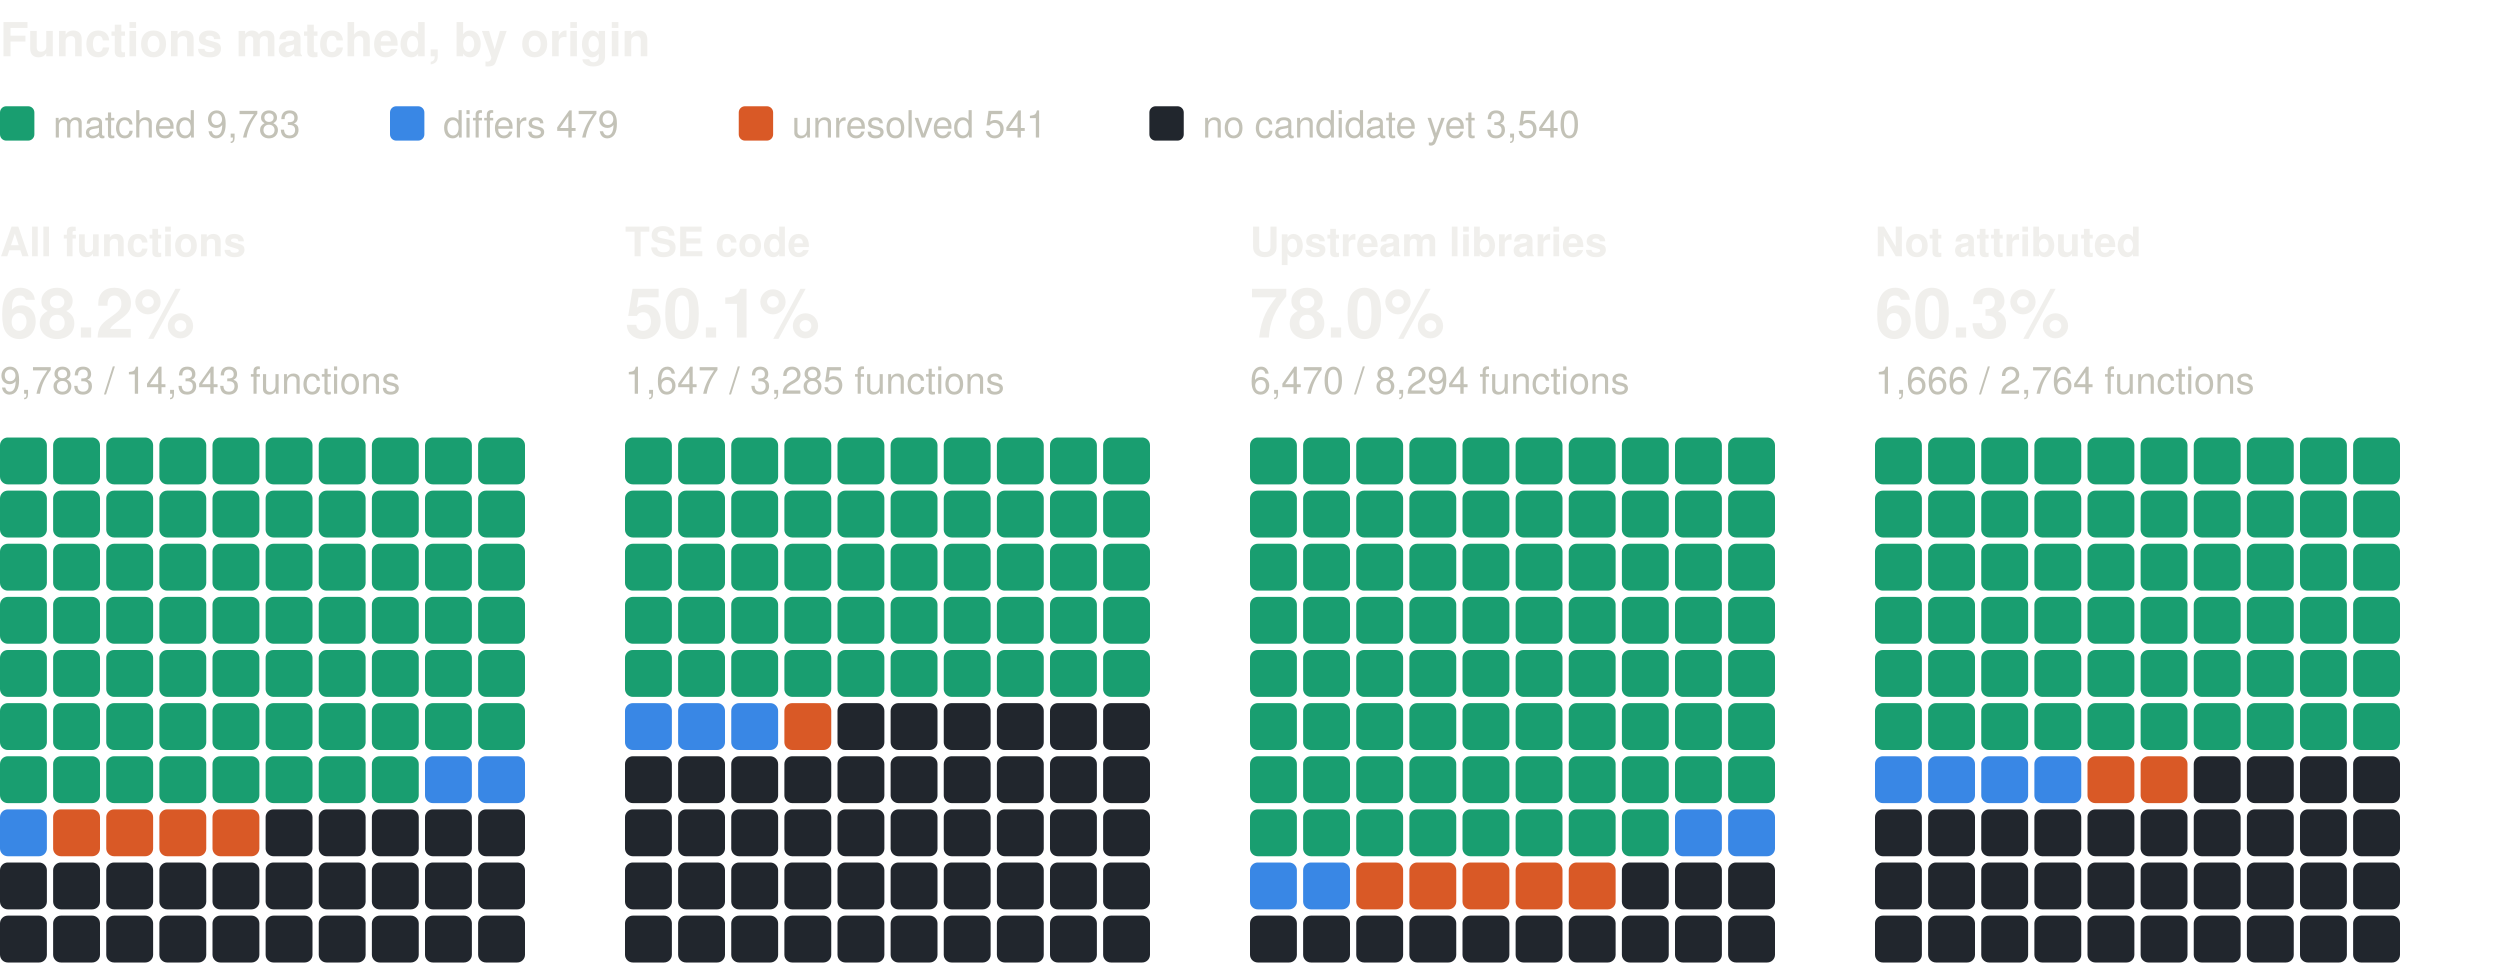
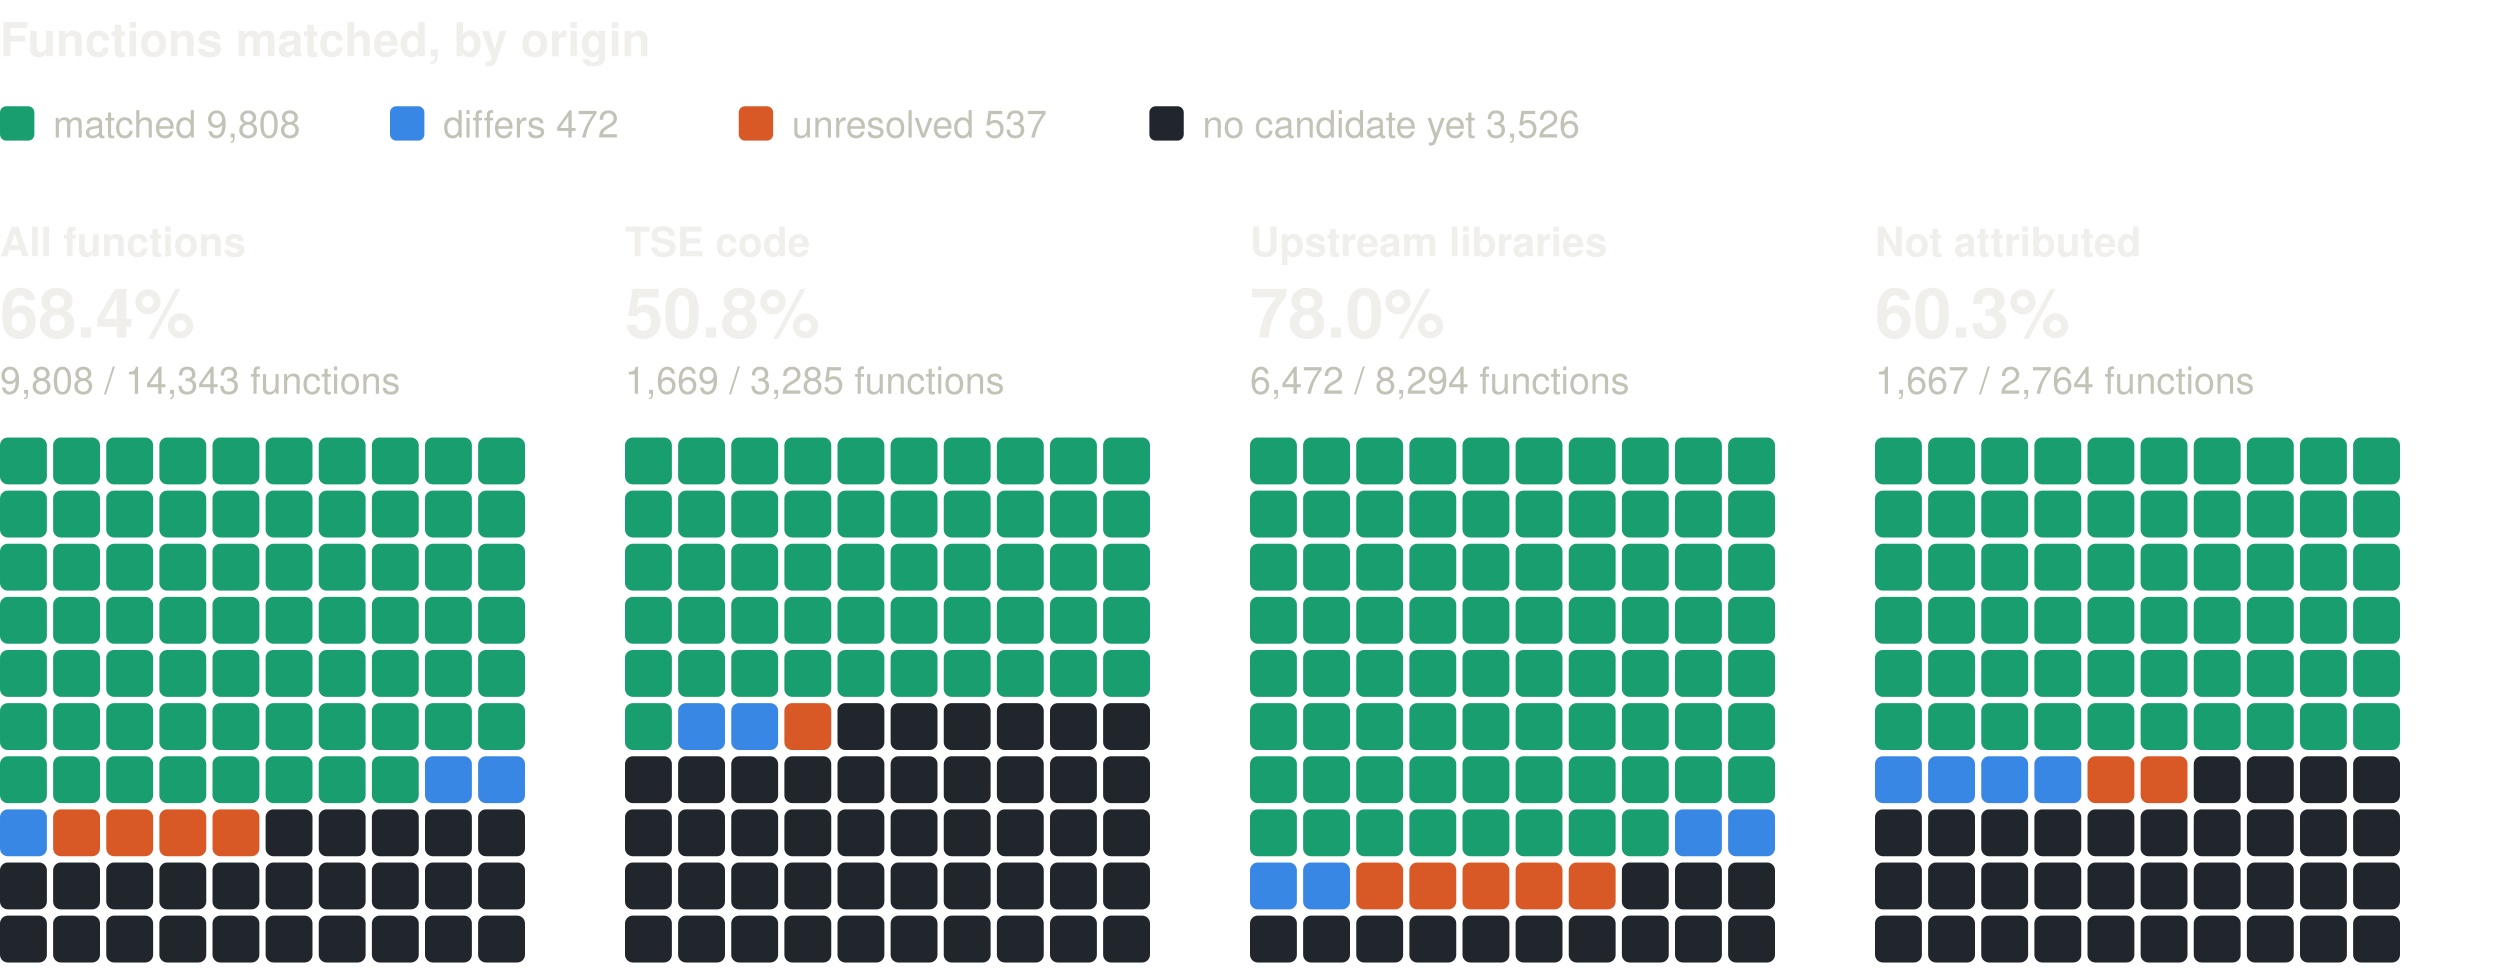
<svg xmlns="http://www.w3.org/2000/svg" width="800" height="310" viewBox="0 0 800 310" role="img" aria-label="Functions matched, by origin: one square per percent, coloured by verdict" font-family="system-ui, -apple-system, 'Segoe UI', Helvetica, Arial, sans-serif">
  <text x="0" y="18" font-size="15" fill="#f0efec" font-weight="600">Functions matched, by origin</text>
  <rect x="0" y="34" width="11" height="11" rx="2" fill="#199e70" />
-   <text x="17" y="44" font-size="12" fill="#c3c2b7">matched 9,783</text>
+   <text x="17" y="44" font-size="12" fill="#c3c2b7">matched 9,808</text>
  <rect x="124.8" y="34" width="11" height="11" rx="2" fill="#3987e5" />
-   <text x="141.8" y="44" font-size="12" fill="#c3c2b7">differs 479</text>
+   <text x="141.8" y="44" font-size="12" fill="#c3c2b7">differs 472</text>
  <rect x="236.4" y="34" width="11" height="11" rx="2" fill="#d95926" />
-   <text x="253.4" y="44" font-size="12" fill="#c3c2b7">unresolved 541</text>
+   <text x="253.4" y="44" font-size="12" fill="#c3c2b7">unresolved 537</text>
  <rect x="367.8" y="34" width="11" height="11" rx="2" fill="#21262d" />
-   <text x="384.8" y="44" font-size="12" fill="#c3c2b7">no candidate yet 3,540</text>
+   <text x="384.8" y="44" font-size="12" fill="#c3c2b7">no candidate yet 3,526</text>
  <text x="0" y="82" font-size="13" fill="#f0efec" font-weight="600">All functions</text>
-   <text x="0" y="108" font-size="22" fill="#f0efec" font-weight="600">68.2%</text>
-   <text x="0" y="126" font-size="12" fill="#c3c2b7">9,783 / 14,343 functions</text>
+   <text x="0" y="108" font-size="22" fill="#f0efec" font-weight="600">68.4%</text>
+   <text x="0" y="126" font-size="12" fill="#c3c2b7">9,808 / 14,343 functions</text>
  <rect x="0" y="140" width="15" height="15" rx="2.5" fill="#199e70" />
  <rect x="17" y="140" width="15" height="15" rx="2.5" fill="#199e70" />
  <rect x="34" y="140" width="15" height="15" rx="2.5" fill="#199e70" />
  <rect x="51" y="140" width="15" height="15" rx="2.5" fill="#199e70" />
  <rect x="68" y="140" width="15" height="15" rx="2.5" fill="#199e70" />
  <rect x="85" y="140" width="15" height="15" rx="2.5" fill="#199e70" />
  <rect x="102" y="140" width="15" height="15" rx="2.5" fill="#199e70" />
  <rect x="119" y="140" width="15" height="15" rx="2.5" fill="#199e70" />
  <rect x="136" y="140" width="15" height="15" rx="2.5" fill="#199e70" />
  <rect x="153" y="140" width="15" height="15" rx="2.5" fill="#199e70" />
  <rect x="0" y="157" width="15" height="15" rx="2.5" fill="#199e70" />
  <rect x="17" y="157" width="15" height="15" rx="2.5" fill="#199e70" />
  <rect x="34" y="157" width="15" height="15" rx="2.5" fill="#199e70" />
  <rect x="51" y="157" width="15" height="15" rx="2.5" fill="#199e70" />
  <rect x="68" y="157" width="15" height="15" rx="2.5" fill="#199e70" />
  <rect x="85" y="157" width="15" height="15" rx="2.5" fill="#199e70" />
  <rect x="102" y="157" width="15" height="15" rx="2.5" fill="#199e70" />
  <rect x="119" y="157" width="15" height="15" rx="2.5" fill="#199e70" />
  <rect x="136" y="157" width="15" height="15" rx="2.5" fill="#199e70" />
  <rect x="153" y="157" width="15" height="15" rx="2.5" fill="#199e70" />
  <rect x="0" y="174" width="15" height="15" rx="2.5" fill="#199e70" />
  <rect x="17" y="174" width="15" height="15" rx="2.5" fill="#199e70" />
  <rect x="34" y="174" width="15" height="15" rx="2.5" fill="#199e70" />
  <rect x="51" y="174" width="15" height="15" rx="2.5" fill="#199e70" />
  <rect x="68" y="174" width="15" height="15" rx="2.5" fill="#199e70" />
  <rect x="85" y="174" width="15" height="15" rx="2.5" fill="#199e70" />
  <rect x="102" y="174" width="15" height="15" rx="2.5" fill="#199e70" />
  <rect x="119" y="174" width="15" height="15" rx="2.5" fill="#199e70" />
  <rect x="136" y="174" width="15" height="15" rx="2.5" fill="#199e70" />
  <rect x="153" y="174" width="15" height="15" rx="2.5" fill="#199e70" />
  <rect x="0" y="191" width="15" height="15" rx="2.5" fill="#199e70" />
  <rect x="17" y="191" width="15" height="15" rx="2.5" fill="#199e70" />
  <rect x="34" y="191" width="15" height="15" rx="2.5" fill="#199e70" />
  <rect x="51" y="191" width="15" height="15" rx="2.5" fill="#199e70" />
  <rect x="68" y="191" width="15" height="15" rx="2.5" fill="#199e70" />
  <rect x="85" y="191" width="15" height="15" rx="2.5" fill="#199e70" />
  <rect x="102" y="191" width="15" height="15" rx="2.5" fill="#199e70" />
  <rect x="119" y="191" width="15" height="15" rx="2.5" fill="#199e70" />
  <rect x="136" y="191" width="15" height="15" rx="2.5" fill="#199e70" />
  <rect x="153" y="191" width="15" height="15" rx="2.5" fill="#199e70" />
  <rect x="0" y="208" width="15" height="15" rx="2.5" fill="#199e70" />
  <rect x="17" y="208" width="15" height="15" rx="2.5" fill="#199e70" />
  <rect x="34" y="208" width="15" height="15" rx="2.5" fill="#199e70" />
  <rect x="51" y="208" width="15" height="15" rx="2.5" fill="#199e70" />
  <rect x="68" y="208" width="15" height="15" rx="2.5" fill="#199e70" />
  <rect x="85" y="208" width="15" height="15" rx="2.5" fill="#199e70" />
  <rect x="102" y="208" width="15" height="15" rx="2.5" fill="#199e70" />
  <rect x="119" y="208" width="15" height="15" rx="2.5" fill="#199e70" />
  <rect x="136" y="208" width="15" height="15" rx="2.5" fill="#199e70" />
  <rect x="153" y="208" width="15" height="15" rx="2.5" fill="#199e70" />
  <rect x="0" y="225" width="15" height="15" rx="2.5" fill="#199e70" />
  <rect x="17" y="225" width="15" height="15" rx="2.5" fill="#199e70" />
  <rect x="34" y="225" width="15" height="15" rx="2.5" fill="#199e70" />
  <rect x="51" y="225" width="15" height="15" rx="2.5" fill="#199e70" />
  <rect x="68" y="225" width="15" height="15" rx="2.5" fill="#199e70" />
  <rect x="85" y="225" width="15" height="15" rx="2.5" fill="#199e70" />
  <rect x="102" y="225" width="15" height="15" rx="2.5" fill="#199e70" />
  <rect x="119" y="225" width="15" height="15" rx="2.5" fill="#199e70" />
  <rect x="136" y="225" width="15" height="15" rx="2.5" fill="#199e70" />
  <rect x="153" y="225" width="15" height="15" rx="2.5" fill="#199e70" />
  <rect x="0" y="242" width="15" height="15" rx="2.5" fill="#199e70" />
  <rect x="17" y="242" width="15" height="15" rx="2.5" fill="#199e70" />
  <rect x="34" y="242" width="15" height="15" rx="2.5" fill="#199e70" />
  <rect x="51" y="242" width="15" height="15" rx="2.5" fill="#199e70" />
  <rect x="68" y="242" width="15" height="15" rx="2.5" fill="#199e70" />
  <rect x="85" y="242" width="15" height="15" rx="2.5" fill="#199e70" />
  <rect x="102" y="242" width="15" height="15" rx="2.5" fill="#199e70" />
  <rect x="119" y="242" width="15" height="15" rx="2.5" fill="#199e70" />
  <rect x="136" y="242" width="15" height="15" rx="2.5" fill="#3987e5" />
  <rect x="153" y="242" width="15" height="15" rx="2.5" fill="#3987e5" />
  <rect x="0" y="259" width="15" height="15" rx="2.5" fill="#3987e5" />
  <rect x="17" y="259" width="15" height="15" rx="2.5" fill="#d95926" />
  <rect x="34" y="259" width="15" height="15" rx="2.5" fill="#d95926" />
  <rect x="51" y="259" width="15" height="15" rx="2.5" fill="#d95926" />
  <rect x="68" y="259" width="15" height="15" rx="2.5" fill="#d95926" />
  <rect x="85" y="259" width="15" height="15" rx="2.5" fill="#21262d" />
  <rect x="102" y="259" width="15" height="15" rx="2.5" fill="#21262d" />
  <rect x="119" y="259" width="15" height="15" rx="2.5" fill="#21262d" />
  <rect x="136" y="259" width="15" height="15" rx="2.5" fill="#21262d" />
  <rect x="153" y="259" width="15" height="15" rx="2.5" fill="#21262d" />
  <rect x="0" y="276" width="15" height="15" rx="2.5" fill="#21262d" />
  <rect x="17" y="276" width="15" height="15" rx="2.5" fill="#21262d" />
  <rect x="34" y="276" width="15" height="15" rx="2.5" fill="#21262d" />
  <rect x="51" y="276" width="15" height="15" rx="2.5" fill="#21262d" />
  <rect x="68" y="276" width="15" height="15" rx="2.5" fill="#21262d" />
  <rect x="85" y="276" width="15" height="15" rx="2.5" fill="#21262d" />
  <rect x="102" y="276" width="15" height="15" rx="2.5" fill="#21262d" />
  <rect x="119" y="276" width="15" height="15" rx="2.5" fill="#21262d" />
  <rect x="136" y="276" width="15" height="15" rx="2.5" fill="#21262d" />
  <rect x="153" y="276" width="15" height="15" rx="2.5" fill="#21262d" />
  <rect x="0" y="293" width="15" height="15" rx="2.5" fill="#21262d" />
  <rect x="17" y="293" width="15" height="15" rx="2.5" fill="#21262d" />
  <rect x="34" y="293" width="15" height="15" rx="2.5" fill="#21262d" />
  <rect x="51" y="293" width="15" height="15" rx="2.5" fill="#21262d" />
  <rect x="68" y="293" width="15" height="15" rx="2.5" fill="#21262d" />
  <rect x="85" y="293" width="15" height="15" rx="2.5" fill="#21262d" />
  <rect x="102" y="293" width="15" height="15" rx="2.5" fill="#21262d" />
  <rect x="119" y="293" width="15" height="15" rx="2.5" fill="#21262d" />
  <rect x="136" y="293" width="15" height="15" rx="2.5" fill="#21262d" />
  <rect x="153" y="293" width="15" height="15" rx="2.5" fill="#21262d" />
  <text x="200" y="82" font-size="13" fill="#f0efec" font-weight="600">TSE code</text>
-   <text x="200" y="108" font-size="22" fill="#f0efec" font-weight="600">50.1%</text>
-   <text x="200" y="126" font-size="12" fill="#c3c2b7">1,647 / 3,285 functions</text>
+   <text x="200" y="108" font-size="22" fill="#f0efec" font-weight="600">50.8%</text>
+   <text x="200" y="126" font-size="12" fill="#c3c2b7">1,669 / 3,285 functions</text>
  <rect x="200" y="140" width="15" height="15" rx="2.5" fill="#199e70" />
  <rect x="217" y="140" width="15" height="15" rx="2.5" fill="#199e70" />
  <rect x="234" y="140" width="15" height="15" rx="2.5" fill="#199e70" />
  <rect x="251" y="140" width="15" height="15" rx="2.5" fill="#199e70" />
  <rect x="268" y="140" width="15" height="15" rx="2.5" fill="#199e70" />
  <rect x="285" y="140" width="15" height="15" rx="2.5" fill="#199e70" />
  <rect x="302" y="140" width="15" height="15" rx="2.5" fill="#199e70" />
  <rect x="319" y="140" width="15" height="15" rx="2.5" fill="#199e70" />
  <rect x="336" y="140" width="15" height="15" rx="2.5" fill="#199e70" />
  <rect x="353" y="140" width="15" height="15" rx="2.5" fill="#199e70" />
  <rect x="200" y="157" width="15" height="15" rx="2.5" fill="#199e70" />
  <rect x="217" y="157" width="15" height="15" rx="2.5" fill="#199e70" />
  <rect x="234" y="157" width="15" height="15" rx="2.5" fill="#199e70" />
  <rect x="251" y="157" width="15" height="15" rx="2.5" fill="#199e70" />
  <rect x="268" y="157" width="15" height="15" rx="2.5" fill="#199e70" />
  <rect x="285" y="157" width="15" height="15" rx="2.5" fill="#199e70" />
  <rect x="302" y="157" width="15" height="15" rx="2.5" fill="#199e70" />
  <rect x="319" y="157" width="15" height="15" rx="2.5" fill="#199e70" />
  <rect x="336" y="157" width="15" height="15" rx="2.5" fill="#199e70" />
  <rect x="353" y="157" width="15" height="15" rx="2.5" fill="#199e70" />
  <rect x="200" y="174" width="15" height="15" rx="2.5" fill="#199e70" />
  <rect x="217" y="174" width="15" height="15" rx="2.5" fill="#199e70" />
  <rect x="234" y="174" width="15" height="15" rx="2.5" fill="#199e70" />
  <rect x="251" y="174" width="15" height="15" rx="2.5" fill="#199e70" />
  <rect x="268" y="174" width="15" height="15" rx="2.5" fill="#199e70" />
  <rect x="285" y="174" width="15" height="15" rx="2.5" fill="#199e70" />
  <rect x="302" y="174" width="15" height="15" rx="2.5" fill="#199e70" />
  <rect x="319" y="174" width="15" height="15" rx="2.5" fill="#199e70" />
  <rect x="336" y="174" width="15" height="15" rx="2.5" fill="#199e70" />
  <rect x="353" y="174" width="15" height="15" rx="2.5" fill="#199e70" />
  <rect x="200" y="191" width="15" height="15" rx="2.5" fill="#199e70" />
  <rect x="217" y="191" width="15" height="15" rx="2.5" fill="#199e70" />
  <rect x="234" y="191" width="15" height="15" rx="2.5" fill="#199e70" />
  <rect x="251" y="191" width="15" height="15" rx="2.5" fill="#199e70" />
  <rect x="268" y="191" width="15" height="15" rx="2.5" fill="#199e70" />
  <rect x="285" y="191" width="15" height="15" rx="2.5" fill="#199e70" />
  <rect x="302" y="191" width="15" height="15" rx="2.5" fill="#199e70" />
  <rect x="319" y="191" width="15" height="15" rx="2.5" fill="#199e70" />
  <rect x="336" y="191" width="15" height="15" rx="2.5" fill="#199e70" />
  <rect x="353" y="191" width="15" height="15" rx="2.5" fill="#199e70" />
  <rect x="200" y="208" width="15" height="15" rx="2.5" fill="#199e70" />
  <rect x="217" y="208" width="15" height="15" rx="2.5" fill="#199e70" />
  <rect x="234" y="208" width="15" height="15" rx="2.5" fill="#199e70" />
  <rect x="251" y="208" width="15" height="15" rx="2.5" fill="#199e70" />
  <rect x="268" y="208" width="15" height="15" rx="2.5" fill="#199e70" />
  <rect x="285" y="208" width="15" height="15" rx="2.5" fill="#199e70" />
  <rect x="302" y="208" width="15" height="15" rx="2.5" fill="#199e70" />
  <rect x="319" y="208" width="15" height="15" rx="2.5" fill="#199e70" />
  <rect x="336" y="208" width="15" height="15" rx="2.5" fill="#199e70" />
  <rect x="353" y="208" width="15" height="15" rx="2.5" fill="#199e70" />
-   <rect x="200" y="225" width="15" height="15" rx="2.5" fill="#3987e5" />
+   <rect x="200" y="225" width="15" height="15" rx="2.5" fill="#199e70" />
  <rect x="217" y="225" width="15" height="15" rx="2.5" fill="#3987e5" />
  <rect x="234" y="225" width="15" height="15" rx="2.5" fill="#3987e5" />
  <rect x="251" y="225" width="15" height="15" rx="2.5" fill="#d95926" />
  <rect x="268" y="225" width="15" height="15" rx="2.5" fill="#21262d" />
  <rect x="285" y="225" width="15" height="15" rx="2.5" fill="#21262d" />
  <rect x="302" y="225" width="15" height="15" rx="2.5" fill="#21262d" />
  <rect x="319" y="225" width="15" height="15" rx="2.5" fill="#21262d" />
  <rect x="336" y="225" width="15" height="15" rx="2.5" fill="#21262d" />
  <rect x="353" y="225" width="15" height="15" rx="2.5" fill="#21262d" />
  <rect x="200" y="242" width="15" height="15" rx="2.5" fill="#21262d" />
  <rect x="217" y="242" width="15" height="15" rx="2.5" fill="#21262d" />
  <rect x="234" y="242" width="15" height="15" rx="2.5" fill="#21262d" />
  <rect x="251" y="242" width="15" height="15" rx="2.5" fill="#21262d" />
  <rect x="268" y="242" width="15" height="15" rx="2.5" fill="#21262d" />
  <rect x="285" y="242" width="15" height="15" rx="2.5" fill="#21262d" />
  <rect x="302" y="242" width="15" height="15" rx="2.5" fill="#21262d" />
  <rect x="319" y="242" width="15" height="15" rx="2.5" fill="#21262d" />
  <rect x="336" y="242" width="15" height="15" rx="2.5" fill="#21262d" />
  <rect x="353" y="242" width="15" height="15" rx="2.5" fill="#21262d" />
  <rect x="200" y="259" width="15" height="15" rx="2.5" fill="#21262d" />
  <rect x="217" y="259" width="15" height="15" rx="2.5" fill="#21262d" />
  <rect x="234" y="259" width="15" height="15" rx="2.5" fill="#21262d" />
  <rect x="251" y="259" width="15" height="15" rx="2.5" fill="#21262d" />
  <rect x="268" y="259" width="15" height="15" rx="2.5" fill="#21262d" />
  <rect x="285" y="259" width="15" height="15" rx="2.5" fill="#21262d" />
  <rect x="302" y="259" width="15" height="15" rx="2.5" fill="#21262d" />
  <rect x="319" y="259" width="15" height="15" rx="2.5" fill="#21262d" />
  <rect x="336" y="259" width="15" height="15" rx="2.5" fill="#21262d" />
  <rect x="353" y="259" width="15" height="15" rx="2.5" fill="#21262d" />
  <rect x="200" y="276" width="15" height="15" rx="2.5" fill="#21262d" />
  <rect x="217" y="276" width="15" height="15" rx="2.5" fill="#21262d" />
  <rect x="234" y="276" width="15" height="15" rx="2.5" fill="#21262d" />
  <rect x="251" y="276" width="15" height="15" rx="2.5" fill="#21262d" />
  <rect x="268" y="276" width="15" height="15" rx="2.5" fill="#21262d" />
  <rect x="285" y="276" width="15" height="15" rx="2.5" fill="#21262d" />
  <rect x="302" y="276" width="15" height="15" rx="2.5" fill="#21262d" />
  <rect x="319" y="276" width="15" height="15" rx="2.5" fill="#21262d" />
  <rect x="336" y="276" width="15" height="15" rx="2.5" fill="#21262d" />
  <rect x="353" y="276" width="15" height="15" rx="2.5" fill="#21262d" />
  <rect x="200" y="293" width="15" height="15" rx="2.5" fill="#21262d" />
  <rect x="217" y="293" width="15" height="15" rx="2.5" fill="#21262d" />
  <rect x="234" y="293" width="15" height="15" rx="2.5" fill="#21262d" />
  <rect x="251" y="293" width="15" height="15" rx="2.5" fill="#21262d" />
  <rect x="268" y="293" width="15" height="15" rx="2.5" fill="#21262d" />
  <rect x="285" y="293" width="15" height="15" rx="2.5" fill="#21262d" />
  <rect x="302" y="293" width="15" height="15" rx="2.5" fill="#21262d" />
  <rect x="319" y="293" width="15" height="15" rx="2.5" fill="#21262d" />
  <rect x="336" y="293" width="15" height="15" rx="2.5" fill="#21262d" />
  <rect x="353" y="293" width="15" height="15" rx="2.5" fill="#21262d" />
  <text x="400" y="82" font-size="13" fill="#f0efec" font-weight="600">Upstream libraries</text>
  <text x="400" y="108" font-size="22" fill="#f0efec" font-weight="600">78.0%</text>
-   <text x="400" y="126" font-size="12" fill="#c3c2b7">6,470 / 8,294 functions</text>
+   <text x="400" y="126" font-size="12" fill="#c3c2b7">6,472 / 8,294 functions</text>
  <rect x="400" y="140" width="15" height="15" rx="2.5" fill="#199e70" />
  <rect x="417" y="140" width="15" height="15" rx="2.5" fill="#199e70" />
  <rect x="434" y="140" width="15" height="15" rx="2.5" fill="#199e70" />
  <rect x="451" y="140" width="15" height="15" rx="2.5" fill="#199e70" />
  <rect x="468" y="140" width="15" height="15" rx="2.5" fill="#199e70" />
  <rect x="485" y="140" width="15" height="15" rx="2.5" fill="#199e70" />
  <rect x="502" y="140" width="15" height="15" rx="2.5" fill="#199e70" />
  <rect x="519" y="140" width="15" height="15" rx="2.5" fill="#199e70" />
  <rect x="536" y="140" width="15" height="15" rx="2.5" fill="#199e70" />
  <rect x="553" y="140" width="15" height="15" rx="2.5" fill="#199e70" />
  <rect x="400" y="157" width="15" height="15" rx="2.5" fill="#199e70" />
  <rect x="417" y="157" width="15" height="15" rx="2.5" fill="#199e70" />
  <rect x="434" y="157" width="15" height="15" rx="2.5" fill="#199e70" />
  <rect x="451" y="157" width="15" height="15" rx="2.5" fill="#199e70" />
  <rect x="468" y="157" width="15" height="15" rx="2.5" fill="#199e70" />
  <rect x="485" y="157" width="15" height="15" rx="2.5" fill="#199e70" />
  <rect x="502" y="157" width="15" height="15" rx="2.5" fill="#199e70" />
  <rect x="519" y="157" width="15" height="15" rx="2.5" fill="#199e70" />
  <rect x="536" y="157" width="15" height="15" rx="2.5" fill="#199e70" />
  <rect x="553" y="157" width="15" height="15" rx="2.5" fill="#199e70" />
  <rect x="400" y="174" width="15" height="15" rx="2.5" fill="#199e70" />
  <rect x="417" y="174" width="15" height="15" rx="2.5" fill="#199e70" />
  <rect x="434" y="174" width="15" height="15" rx="2.5" fill="#199e70" />
  <rect x="451" y="174" width="15" height="15" rx="2.5" fill="#199e70" />
  <rect x="468" y="174" width="15" height="15" rx="2.5" fill="#199e70" />
  <rect x="485" y="174" width="15" height="15" rx="2.5" fill="#199e70" />
  <rect x="502" y="174" width="15" height="15" rx="2.5" fill="#199e70" />
  <rect x="519" y="174" width="15" height="15" rx="2.5" fill="#199e70" />
  <rect x="536" y="174" width="15" height="15" rx="2.5" fill="#199e70" />
  <rect x="553" y="174" width="15" height="15" rx="2.5" fill="#199e70" />
  <rect x="400" y="191" width="15" height="15" rx="2.5" fill="#199e70" />
  <rect x="417" y="191" width="15" height="15" rx="2.5" fill="#199e70" />
  <rect x="434" y="191" width="15" height="15" rx="2.5" fill="#199e70" />
  <rect x="451" y="191" width="15" height="15" rx="2.5" fill="#199e70" />
  <rect x="468" y="191" width="15" height="15" rx="2.5" fill="#199e70" />
  <rect x="485" y="191" width="15" height="15" rx="2.5" fill="#199e70" />
  <rect x="502" y="191" width="15" height="15" rx="2.5" fill="#199e70" />
  <rect x="519" y="191" width="15" height="15" rx="2.5" fill="#199e70" />
  <rect x="536" y="191" width="15" height="15" rx="2.5" fill="#199e70" />
  <rect x="553" y="191" width="15" height="15" rx="2.5" fill="#199e70" />
  <rect x="400" y="208" width="15" height="15" rx="2.5" fill="#199e70" />
  <rect x="417" y="208" width="15" height="15" rx="2.5" fill="#199e70" />
  <rect x="434" y="208" width="15" height="15" rx="2.5" fill="#199e70" />
  <rect x="451" y="208" width="15" height="15" rx="2.5" fill="#199e70" />
  <rect x="468" y="208" width="15" height="15" rx="2.5" fill="#199e70" />
  <rect x="485" y="208" width="15" height="15" rx="2.5" fill="#199e70" />
  <rect x="502" y="208" width="15" height="15" rx="2.5" fill="#199e70" />
  <rect x="519" y="208" width="15" height="15" rx="2.5" fill="#199e70" />
  <rect x="536" y="208" width="15" height="15" rx="2.5" fill="#199e70" />
  <rect x="553" y="208" width="15" height="15" rx="2.5" fill="#199e70" />
  <rect x="400" y="225" width="15" height="15" rx="2.5" fill="#199e70" />
  <rect x="417" y="225" width="15" height="15" rx="2.5" fill="#199e70" />
  <rect x="434" y="225" width="15" height="15" rx="2.5" fill="#199e70" />
  <rect x="451" y="225" width="15" height="15" rx="2.5" fill="#199e70" />
  <rect x="468" y="225" width="15" height="15" rx="2.5" fill="#199e70" />
  <rect x="485" y="225" width="15" height="15" rx="2.5" fill="#199e70" />
  <rect x="502" y="225" width="15" height="15" rx="2.5" fill="#199e70" />
  <rect x="519" y="225" width="15" height="15" rx="2.5" fill="#199e70" />
  <rect x="536" y="225" width="15" height="15" rx="2.5" fill="#199e70" />
  <rect x="553" y="225" width="15" height="15" rx="2.5" fill="#199e70" />
  <rect x="400" y="242" width="15" height="15" rx="2.5" fill="#199e70" />
  <rect x="417" y="242" width="15" height="15" rx="2.5" fill="#199e70" />
  <rect x="434" y="242" width="15" height="15" rx="2.5" fill="#199e70" />
  <rect x="451" y="242" width="15" height="15" rx="2.5" fill="#199e70" />
  <rect x="468" y="242" width="15" height="15" rx="2.5" fill="#199e70" />
  <rect x="485" y="242" width="15" height="15" rx="2.5" fill="#199e70" />
  <rect x="502" y="242" width="15" height="15" rx="2.5" fill="#199e70" />
  <rect x="519" y="242" width="15" height="15" rx="2.5" fill="#199e70" />
  <rect x="536" y="242" width="15" height="15" rx="2.5" fill="#199e70" />
  <rect x="553" y="242" width="15" height="15" rx="2.5" fill="#199e70" />
  <rect x="400" y="259" width="15" height="15" rx="2.5" fill="#199e70" />
  <rect x="417" y="259" width="15" height="15" rx="2.5" fill="#199e70" />
  <rect x="434" y="259" width="15" height="15" rx="2.5" fill="#199e70" />
  <rect x="451" y="259" width="15" height="15" rx="2.5" fill="#199e70" />
  <rect x="468" y="259" width="15" height="15" rx="2.5" fill="#199e70" />
  <rect x="485" y="259" width="15" height="15" rx="2.5" fill="#199e70" />
  <rect x="502" y="259" width="15" height="15" rx="2.5" fill="#199e70" />
  <rect x="519" y="259" width="15" height="15" rx="2.5" fill="#199e70" />
  <rect x="536" y="259" width="15" height="15" rx="2.5" fill="#3987e5" />
  <rect x="553" y="259" width="15" height="15" rx="2.5" fill="#3987e5" />
  <rect x="400" y="276" width="15" height="15" rx="2.5" fill="#3987e5" />
  <rect x="417" y="276" width="15" height="15" rx="2.5" fill="#3987e5" />
  <rect x="434" y="276" width="15" height="15" rx="2.5" fill="#d95926" />
  <rect x="451" y="276" width="15" height="15" rx="2.5" fill="#d95926" />
  <rect x="468" y="276" width="15" height="15" rx="2.5" fill="#d95926" />
  <rect x="485" y="276" width="15" height="15" rx="2.5" fill="#d95926" />
  <rect x="502" y="276" width="15" height="15" rx="2.5" fill="#d95926" />
  <rect x="519" y="276" width="15" height="15" rx="2.5" fill="#21262d" />
  <rect x="536" y="276" width="15" height="15" rx="2.5" fill="#21262d" />
  <rect x="553" y="276" width="15" height="15" rx="2.5" fill="#21262d" />
  <rect x="400" y="293" width="15" height="15" rx="2.5" fill="#21262d" />
  <rect x="417" y="293" width="15" height="15" rx="2.5" fill="#21262d" />
  <rect x="434" y="293" width="15" height="15" rx="2.5" fill="#21262d" />
  <rect x="451" y="293" width="15" height="15" rx="2.5" fill="#21262d" />
  <rect x="468" y="293" width="15" height="15" rx="2.5" fill="#21262d" />
  <rect x="485" y="293" width="15" height="15" rx="2.5" fill="#21262d" />
  <rect x="502" y="293" width="15" height="15" rx="2.5" fill="#21262d" />
  <rect x="519" y="293" width="15" height="15" rx="2.5" fill="#21262d" />
  <rect x="536" y="293" width="15" height="15" rx="2.5" fill="#21262d" />
  <rect x="553" y="293" width="15" height="15" rx="2.5" fill="#21262d" />
  <text x="600" y="82" font-size="13" fill="#f0efec" font-weight="600">Not attributed</text>
  <text x="600" y="108" font-size="22" fill="#f0efec" font-weight="600">60.3%</text>
-   <text x="600" y="126" font-size="12" fill="#c3c2b7">1,666 / 2,764 functions</text>
+   <text x="600" y="126" font-size="12" fill="#c3c2b7">1,667 / 2,764 functions</text>
  <rect x="600" y="140" width="15" height="15" rx="2.5" fill="#199e70" />
  <rect x="617" y="140" width="15" height="15" rx="2.5" fill="#199e70" />
  <rect x="634" y="140" width="15" height="15" rx="2.5" fill="#199e70" />
  <rect x="651" y="140" width="15" height="15" rx="2.5" fill="#199e70" />
  <rect x="668" y="140" width="15" height="15" rx="2.5" fill="#199e70" />
  <rect x="685" y="140" width="15" height="15" rx="2.5" fill="#199e70" />
  <rect x="702" y="140" width="15" height="15" rx="2.5" fill="#199e70" />
  <rect x="719" y="140" width="15" height="15" rx="2.5" fill="#199e70" />
  <rect x="736" y="140" width="15" height="15" rx="2.5" fill="#199e70" />
  <rect x="753" y="140" width="15" height="15" rx="2.5" fill="#199e70" />
  <rect x="600" y="157" width="15" height="15" rx="2.5" fill="#199e70" />
  <rect x="617" y="157" width="15" height="15" rx="2.5" fill="#199e70" />
  <rect x="634" y="157" width="15" height="15" rx="2.5" fill="#199e70" />
  <rect x="651" y="157" width="15" height="15" rx="2.5" fill="#199e70" />
  <rect x="668" y="157" width="15" height="15" rx="2.5" fill="#199e70" />
  <rect x="685" y="157" width="15" height="15" rx="2.5" fill="#199e70" />
  <rect x="702" y="157" width="15" height="15" rx="2.5" fill="#199e70" />
  <rect x="719" y="157" width="15" height="15" rx="2.5" fill="#199e70" />
  <rect x="736" y="157" width="15" height="15" rx="2.5" fill="#199e70" />
  <rect x="753" y="157" width="15" height="15" rx="2.5" fill="#199e70" />
  <rect x="600" y="174" width="15" height="15" rx="2.5" fill="#199e70" />
  <rect x="617" y="174" width="15" height="15" rx="2.5" fill="#199e70" />
  <rect x="634" y="174" width="15" height="15" rx="2.5" fill="#199e70" />
  <rect x="651" y="174" width="15" height="15" rx="2.5" fill="#199e70" />
  <rect x="668" y="174" width="15" height="15" rx="2.5" fill="#199e70" />
  <rect x="685" y="174" width="15" height="15" rx="2.5" fill="#199e70" />
  <rect x="702" y="174" width="15" height="15" rx="2.5" fill="#199e70" />
  <rect x="719" y="174" width="15" height="15" rx="2.5" fill="#199e70" />
  <rect x="736" y="174" width="15" height="15" rx="2.5" fill="#199e70" />
  <rect x="753" y="174" width="15" height="15" rx="2.5" fill="#199e70" />
  <rect x="600" y="191" width="15" height="15" rx="2.5" fill="#199e70" />
  <rect x="617" y="191" width="15" height="15" rx="2.5" fill="#199e70" />
  <rect x="634" y="191" width="15" height="15" rx="2.5" fill="#199e70" />
  <rect x="651" y="191" width="15" height="15" rx="2.5" fill="#199e70" />
  <rect x="668" y="191" width="15" height="15" rx="2.5" fill="#199e70" />
  <rect x="685" y="191" width="15" height="15" rx="2.5" fill="#199e70" />
  <rect x="702" y="191" width="15" height="15" rx="2.5" fill="#199e70" />
  <rect x="719" y="191" width="15" height="15" rx="2.5" fill="#199e70" />
  <rect x="736" y="191" width="15" height="15" rx="2.5" fill="#199e70" />
  <rect x="753" y="191" width="15" height="15" rx="2.5" fill="#199e70" />
  <rect x="600" y="208" width="15" height="15" rx="2.5" fill="#199e70" />
  <rect x="617" y="208" width="15" height="15" rx="2.5" fill="#199e70" />
  <rect x="634" y="208" width="15" height="15" rx="2.5" fill="#199e70" />
  <rect x="651" y="208" width="15" height="15" rx="2.5" fill="#199e70" />
  <rect x="668" y="208" width="15" height="15" rx="2.5" fill="#199e70" />
  <rect x="685" y="208" width="15" height="15" rx="2.5" fill="#199e70" />
  <rect x="702" y="208" width="15" height="15" rx="2.5" fill="#199e70" />
  <rect x="719" y="208" width="15" height="15" rx="2.5" fill="#199e70" />
  <rect x="736" y="208" width="15" height="15" rx="2.5" fill="#199e70" />
  <rect x="753" y="208" width="15" height="15" rx="2.5" fill="#199e70" />
  <rect x="600" y="225" width="15" height="15" rx="2.5" fill="#199e70" />
  <rect x="617" y="225" width="15" height="15" rx="2.5" fill="#199e70" />
  <rect x="634" y="225" width="15" height="15" rx="2.5" fill="#199e70" />
  <rect x="651" y="225" width="15" height="15" rx="2.5" fill="#199e70" />
  <rect x="668" y="225" width="15" height="15" rx="2.5" fill="#199e70" />
  <rect x="685" y="225" width="15" height="15" rx="2.5" fill="#199e70" />
  <rect x="702" y="225" width="15" height="15" rx="2.5" fill="#199e70" />
  <rect x="719" y="225" width="15" height="15" rx="2.5" fill="#199e70" />
  <rect x="736" y="225" width="15" height="15" rx="2.5" fill="#199e70" />
  <rect x="753" y="225" width="15" height="15" rx="2.5" fill="#199e70" />
  <rect x="600" y="242" width="15" height="15" rx="2.5" fill="#3987e5" />
  <rect x="617" y="242" width="15" height="15" rx="2.5" fill="#3987e5" />
  <rect x="634" y="242" width="15" height="15" rx="2.5" fill="#3987e5" />
  <rect x="651" y="242" width="15" height="15" rx="2.5" fill="#3987e5" />
  <rect x="668" y="242" width="15" height="15" rx="2.5" fill="#d95926" />
  <rect x="685" y="242" width="15" height="15" rx="2.5" fill="#d95926" />
  <rect x="702" y="242" width="15" height="15" rx="2.5" fill="#21262d" />
  <rect x="719" y="242" width="15" height="15" rx="2.5" fill="#21262d" />
  <rect x="736" y="242" width="15" height="15" rx="2.5" fill="#21262d" />
  <rect x="753" y="242" width="15" height="15" rx="2.5" fill="#21262d" />
  <rect x="600" y="259" width="15" height="15" rx="2.5" fill="#21262d" />
  <rect x="617" y="259" width="15" height="15" rx="2.5" fill="#21262d" />
  <rect x="634" y="259" width="15" height="15" rx="2.5" fill="#21262d" />
  <rect x="651" y="259" width="15" height="15" rx="2.5" fill="#21262d" />
  <rect x="668" y="259" width="15" height="15" rx="2.5" fill="#21262d" />
  <rect x="685" y="259" width="15" height="15" rx="2.5" fill="#21262d" />
  <rect x="702" y="259" width="15" height="15" rx="2.5" fill="#21262d" />
  <rect x="719" y="259" width="15" height="15" rx="2.5" fill="#21262d" />
  <rect x="736" y="259" width="15" height="15" rx="2.5" fill="#21262d" />
  <rect x="753" y="259" width="15" height="15" rx="2.5" fill="#21262d" />
  <rect x="600" y="276" width="15" height="15" rx="2.5" fill="#21262d" />
  <rect x="617" y="276" width="15" height="15" rx="2.5" fill="#21262d" />
  <rect x="634" y="276" width="15" height="15" rx="2.5" fill="#21262d" />
  <rect x="651" y="276" width="15" height="15" rx="2.5" fill="#21262d" />
  <rect x="668" y="276" width="15" height="15" rx="2.5" fill="#21262d" />
  <rect x="685" y="276" width="15" height="15" rx="2.5" fill="#21262d" />
  <rect x="702" y="276" width="15" height="15" rx="2.5" fill="#21262d" />
  <rect x="719" y="276" width="15" height="15" rx="2.5" fill="#21262d" />
  <rect x="736" y="276" width="15" height="15" rx="2.5" fill="#21262d" />
  <rect x="753" y="276" width="15" height="15" rx="2.5" fill="#21262d" />
  <rect x="600" y="293" width="15" height="15" rx="2.5" fill="#21262d" />
  <rect x="617" y="293" width="15" height="15" rx="2.5" fill="#21262d" />
  <rect x="634" y="293" width="15" height="15" rx="2.5" fill="#21262d" />
  <rect x="651" y="293" width="15" height="15" rx="2.5" fill="#21262d" />
  <rect x="668" y="293" width="15" height="15" rx="2.5" fill="#21262d" />
  <rect x="685" y="293" width="15" height="15" rx="2.5" fill="#21262d" />
  <rect x="702" y="293" width="15" height="15" rx="2.5" fill="#21262d" />
  <rect x="719" y="293" width="15" height="15" rx="2.5" fill="#21262d" />
  <rect x="736" y="293" width="15" height="15" rx="2.5" fill="#21262d" />
  <rect x="753" y="293" width="15" height="15" rx="2.5" fill="#21262d" />
</svg>
